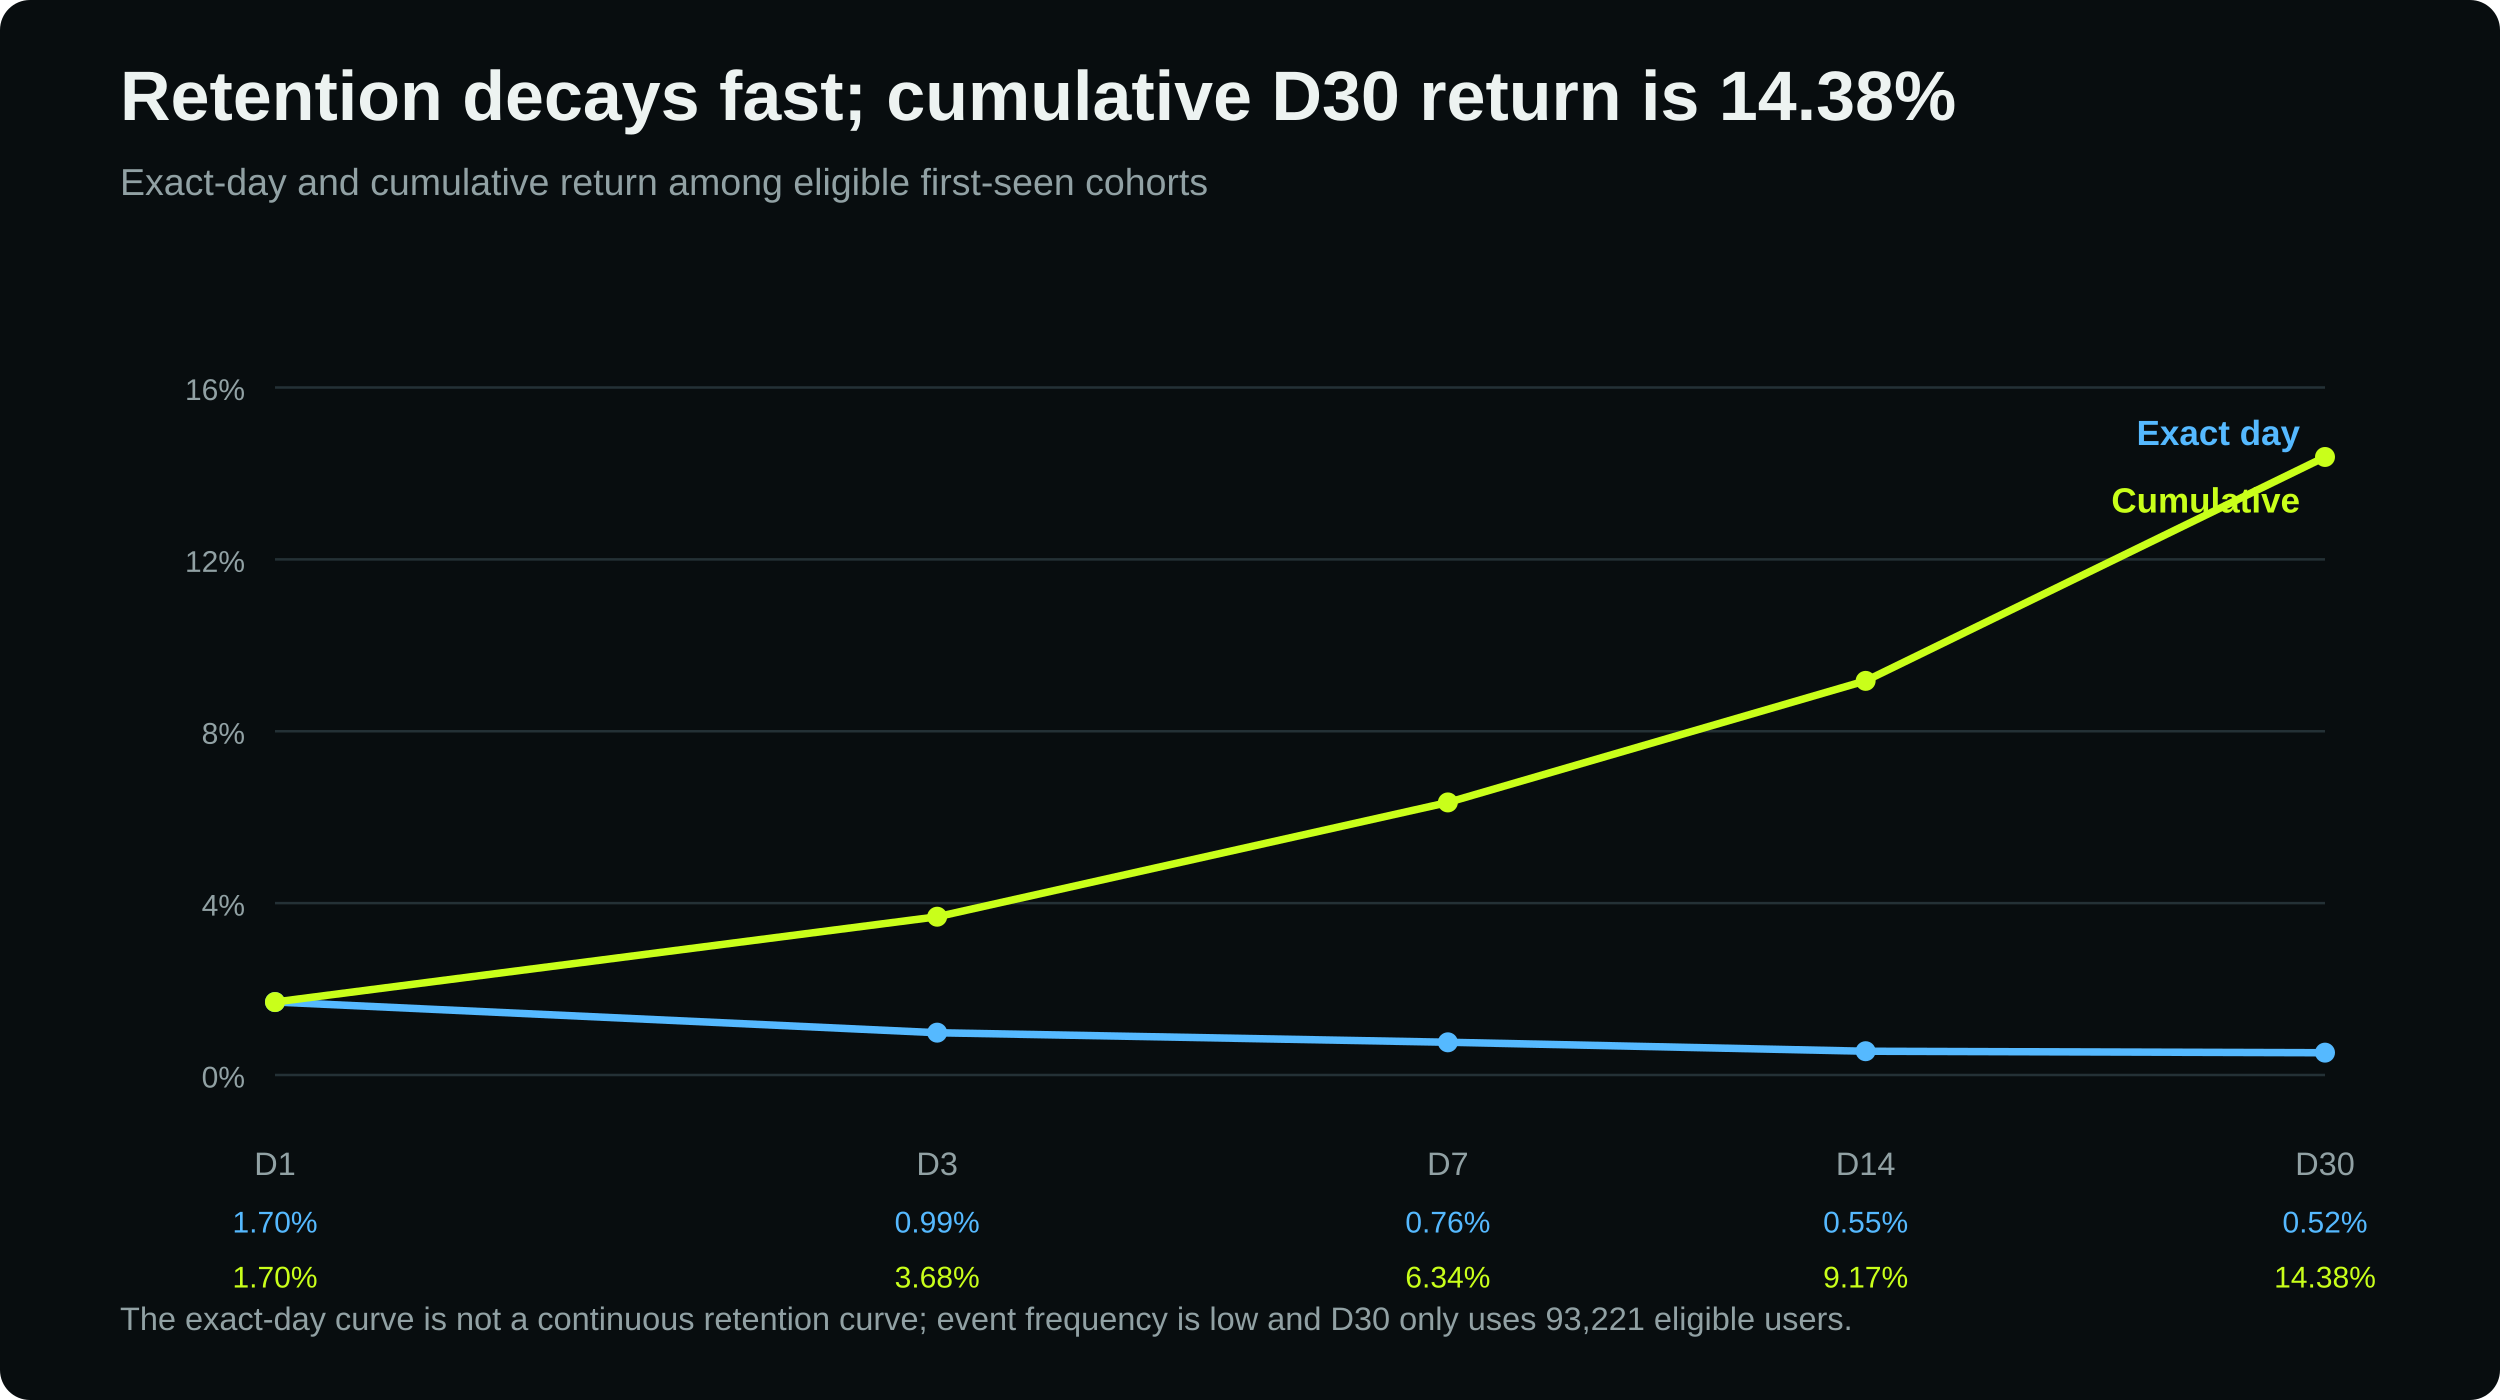
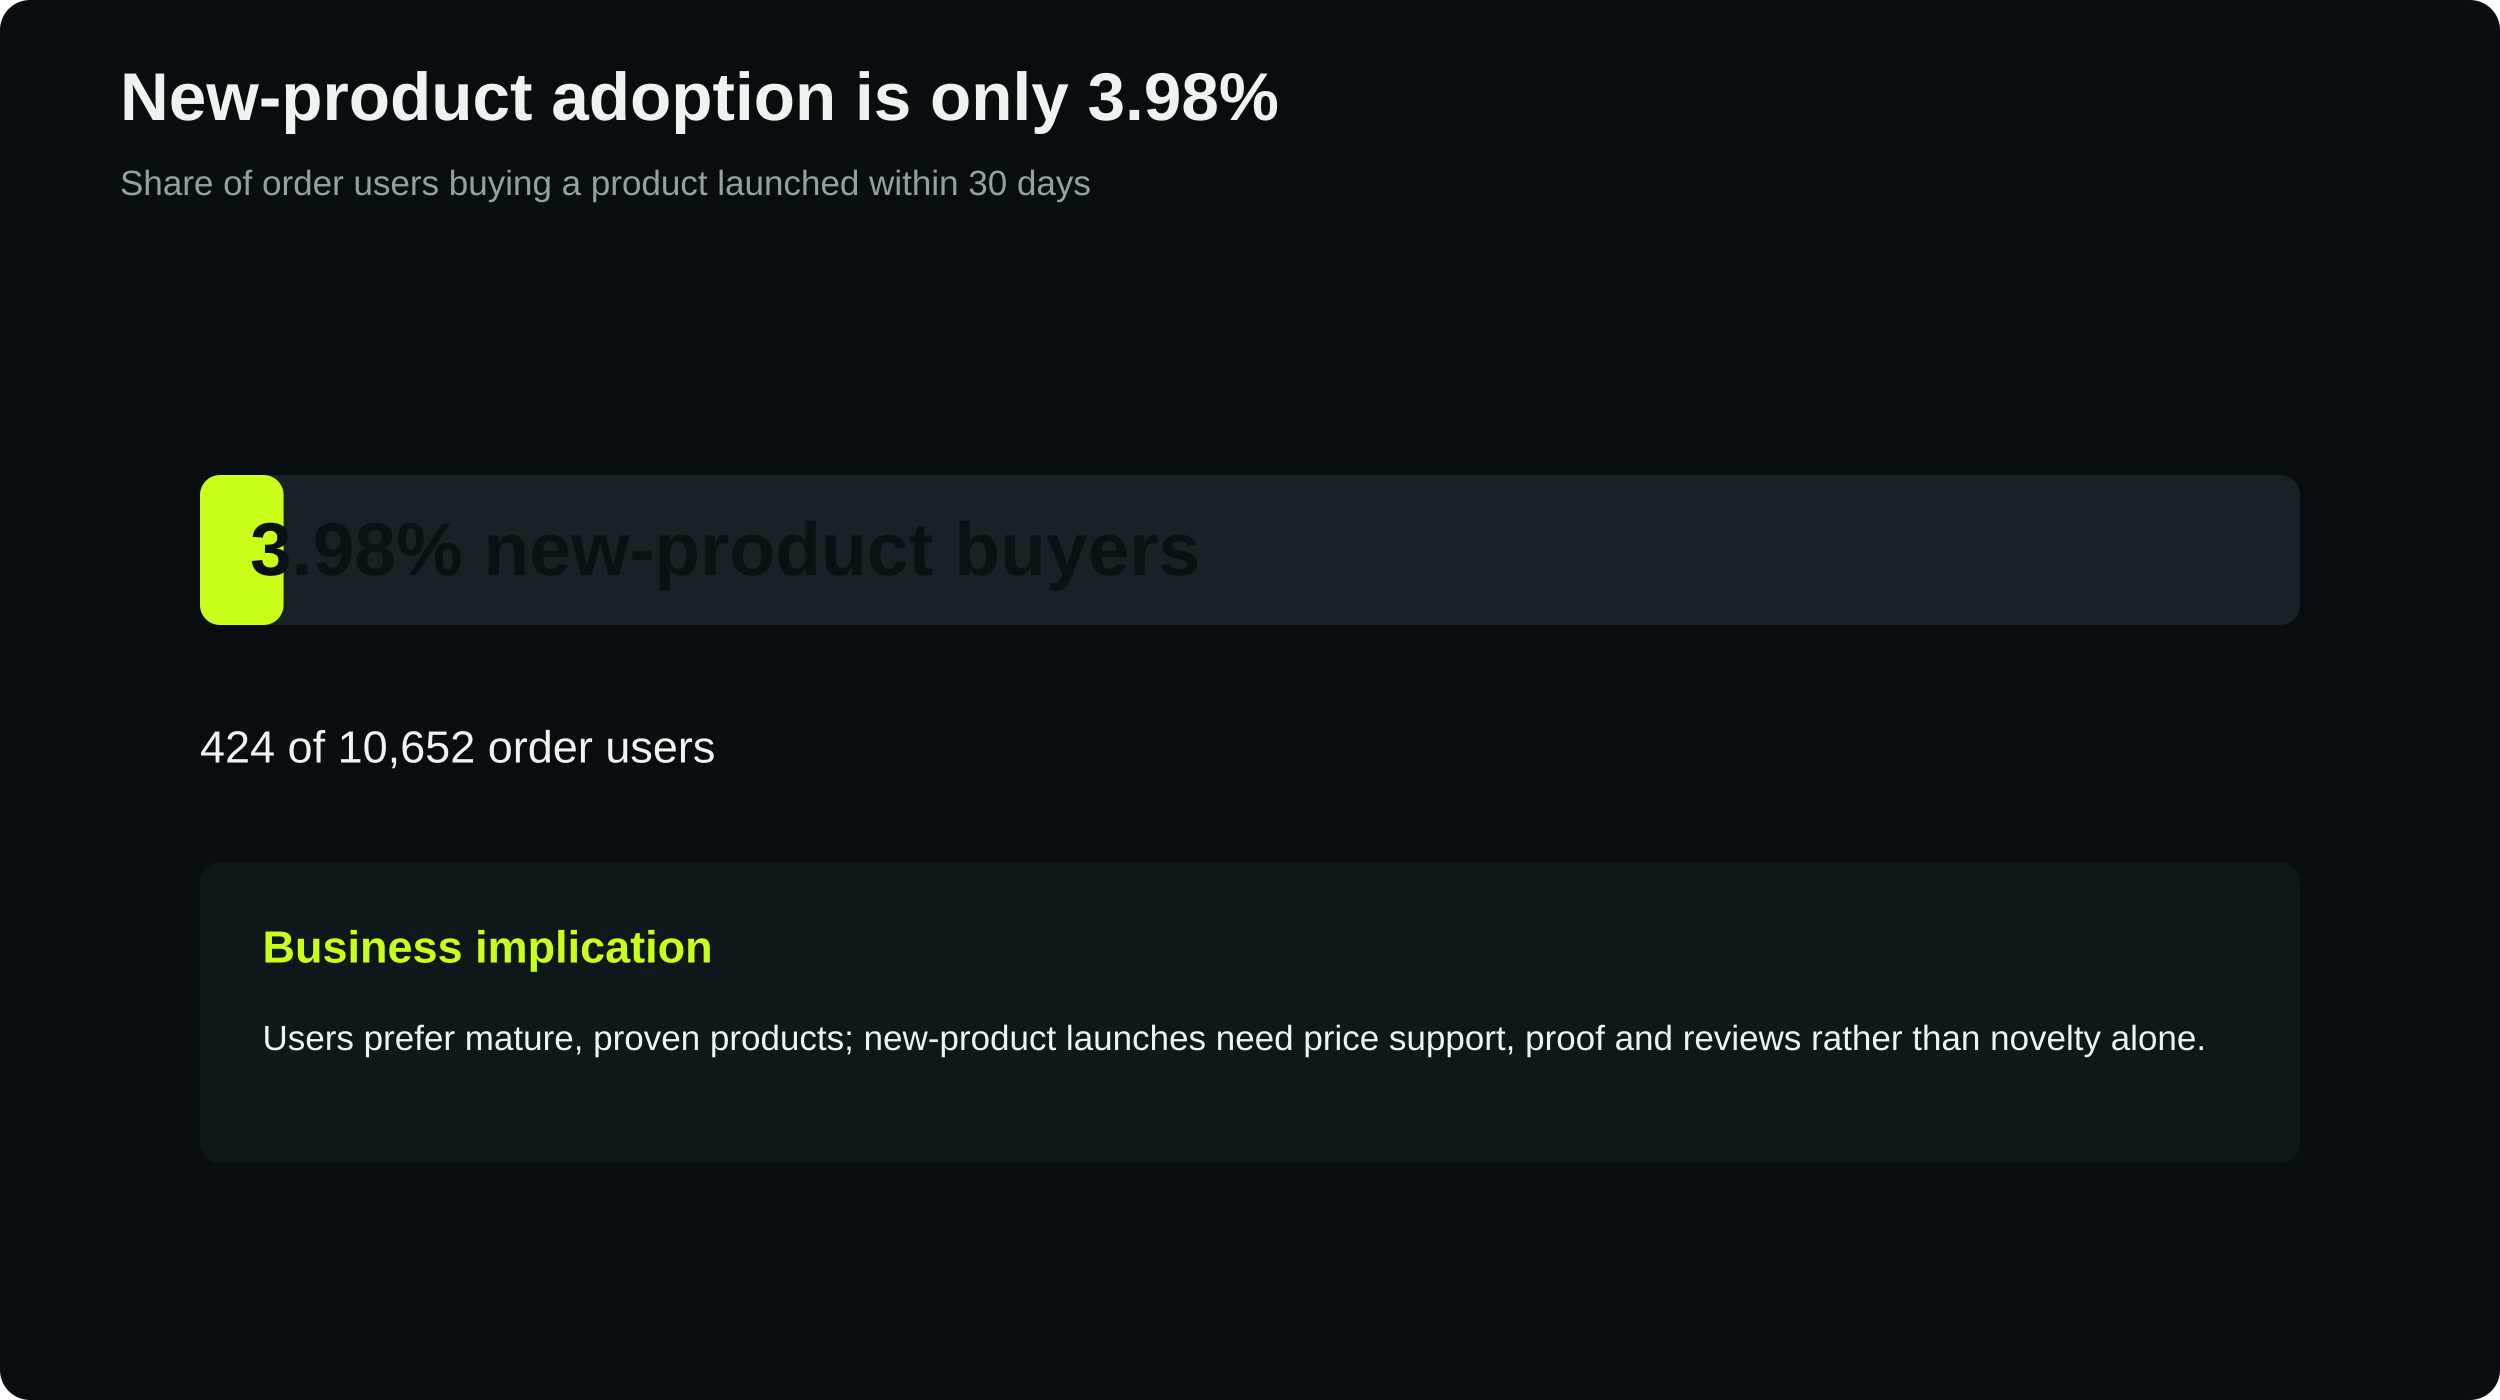
- <svg xmlns="http://www.w3.org/2000/svg" viewBox="0 0 1000 560" role="img" aria-label="Retention curve">
+ <svg xmlns="http://www.w3.org/2000/svg" viewBox="0 0 1000 560" role="img" aria-label="New-product adoption is only 3.98%">
  <rect width="1000" height="560" rx="12" fill="#080d0f" />
-   <text x="48" y="48" font-family="Barlow Condensed, PingFang SC, Microsoft YaHei, Arial, sans-serif" font-size="28" fill="#edf3f1" text-anchor="start" font-weight="600" opacity="1">Retention decays fast; cumulative D30 return is 14.38%</text>
-   <text x="48" y="78" font-family="Barlow Condensed, PingFang SC, Microsoft YaHei, Arial, sans-serif" font-size="15" fill="#91a1a4" text-anchor="start" font-weight="400" opacity="1">Exact-day and cumulative return among eligible first-seen cohorts</text>
-   <line x1="110" y1="430.0" x2="930" y2="430.0" stroke="#243136" stroke-width="1" stroke-dasharray="" />
-   <text x="98" y="435.0" font-family="Barlow Condensed, PingFang SC, Microsoft YaHei, Arial, sans-serif" font-size="12" fill="#91a1a4" text-anchor="end" font-weight="400" opacity="1">0%</text>
-   <line x1="110" y1="361.25" x2="930" y2="361.25" stroke="#243136" stroke-width="1" stroke-dasharray="" />
-   <text x="98" y="366.25" font-family="Barlow Condensed, PingFang SC, Microsoft YaHei, Arial, sans-serif" font-size="12" fill="#91a1a4" text-anchor="end" font-weight="400" opacity="1">4%</text>
-   <line x1="110" y1="292.5" x2="930" y2="292.5" stroke="#243136" stroke-width="1" stroke-dasharray="" />
-   <text x="98" y="297.5" font-family="Barlow Condensed, PingFang SC, Microsoft YaHei, Arial, sans-serif" font-size="12" fill="#91a1a4" text-anchor="end" font-weight="400" opacity="1">8%</text>
-   <line x1="110" y1="223.75" x2="930" y2="223.75" stroke="#243136" stroke-width="1" stroke-dasharray="" />
-   <text x="98" y="228.75" font-family="Barlow Condensed, PingFang SC, Microsoft YaHei, Arial, sans-serif" font-size="12" fill="#91a1a4" text-anchor="end" font-weight="400" opacity="1">12%</text>
-   <line x1="110" y1="155.0" x2="930" y2="155.0" stroke="#243136" stroke-width="1" stroke-dasharray="" />
-   <text x="98" y="160.0" font-family="Barlow Condensed, PingFang SC, Microsoft YaHei, Arial, sans-serif" font-size="12" fill="#91a1a4" text-anchor="end" font-weight="400" opacity="1">16%</text>
-   <polyline points="110.0,400.8 374.9,413.1 579.1,416.9 746.3,420.5 930.0,421.1" fill="none" stroke="#55b9ff" stroke-width="3" />
-   <circle cx="110.0" cy="400.823" r="4" fill="#55b9ff" opacity="1" stroke="none" stroke-width="0" />
-   <circle cx="374.866" cy="413.061" r="4" fill="#55b9ff" opacity="1" stroke="none" stroke-width="0" />
-   <circle cx="579.143" cy="416.928" r="4" fill="#55b9ff" opacity="1" stroke="none" stroke-width="0" />
-   <circle cx="746.254" cy="420.485" r="4" fill="#55b9ff" opacity="1" stroke="none" stroke-width="0" />
-   <circle cx="930.0" cy="421.058" r="4" fill="#55b9ff" opacity="1" stroke="none" stroke-width="0" />
-   <text x="920" y="178" font-family="Barlow Condensed, PingFang SC, Microsoft YaHei, Arial, sans-serif" font-size="14" fill="#55b9ff" text-anchor="end" font-weight="600" opacity="1">Exact day</text>
-   <polyline points="110.0,400.8 374.9,366.7 579.1,321.0 746.3,272.3 930.0,182.8" fill="none" stroke="#c9ff1a" stroke-width="3" />
-   <circle cx="110.0" cy="400.823" r="4" fill="#c9ff1a" opacity="1" stroke="none" stroke-width="0" />
-   <circle cx="374.866" cy="366.686" r="4" fill="#c9ff1a" opacity="1" stroke="none" stroke-width="0" />
-   <circle cx="579.143" cy="320.972" r="4" fill="#c9ff1a" opacity="1" stroke="none" stroke-width="0" />
-   <circle cx="746.254" cy="272.349" r="4" fill="#c9ff1a" opacity="1" stroke="none" stroke-width="0" />
-   <circle cx="930.0" cy="182.792" r="4" fill="#c9ff1a" opacity="1" stroke="none" stroke-width="0" />
-   <text x="920" y="205" font-family="Barlow Condensed, PingFang SC, Microsoft YaHei, Arial, sans-serif" font-size="14" fill="#c9ff1a" text-anchor="end" font-weight="600" opacity="1">Cumulative</text>
-   <text x="110.0" y="470" font-family="Barlow Condensed, PingFang SC, Microsoft YaHei, Arial, sans-serif" font-size="13" fill="#91a1a4" text-anchor="middle" font-weight="400" opacity="1">D1</text>
-   <text x="110.0" y="493" font-family="Barlow Condensed, PingFang SC, Microsoft YaHei, Arial, sans-serif" font-size="12" fill="#55b9ff" text-anchor="middle" font-weight="400" opacity="1">1.70%</text>
-   <text x="110.0" y="515" font-family="Barlow Condensed, PingFang SC, Microsoft YaHei, Arial, sans-serif" font-size="12" fill="#c9ff1a" text-anchor="middle" font-weight="400" opacity="1">1.70%</text>
-   <text x="374.866" y="470" font-family="Barlow Condensed, PingFang SC, Microsoft YaHei, Arial, sans-serif" font-size="13" fill="#91a1a4" text-anchor="middle" font-weight="400" opacity="1">D3</text>
-   <text x="374.866" y="493" font-family="Barlow Condensed, PingFang SC, Microsoft YaHei, Arial, sans-serif" font-size="12" fill="#55b9ff" text-anchor="middle" font-weight="400" opacity="1">0.99%</text>
-   <text x="374.866" y="515" font-family="Barlow Condensed, PingFang SC, Microsoft YaHei, Arial, sans-serif" font-size="12" fill="#c9ff1a" text-anchor="middle" font-weight="400" opacity="1">3.68%</text>
-   <text x="579.143" y="470" font-family="Barlow Condensed, PingFang SC, Microsoft YaHei, Arial, sans-serif" font-size="13" fill="#91a1a4" text-anchor="middle" font-weight="400" opacity="1">D7</text>
-   <text x="579.143" y="493" font-family="Barlow Condensed, PingFang SC, Microsoft YaHei, Arial, sans-serif" font-size="12" fill="#55b9ff" text-anchor="middle" font-weight="400" opacity="1">0.76%</text>
-   <text x="579.143" y="515" font-family="Barlow Condensed, PingFang SC, Microsoft YaHei, Arial, sans-serif" font-size="12" fill="#c9ff1a" text-anchor="middle" font-weight="400" opacity="1">6.34%</text>
-   <text x="746.254" y="470" font-family="Barlow Condensed, PingFang SC, Microsoft YaHei, Arial, sans-serif" font-size="13" fill="#91a1a4" text-anchor="middle" font-weight="400" opacity="1">D14</text>
-   <text x="746.254" y="493" font-family="Barlow Condensed, PingFang SC, Microsoft YaHei, Arial, sans-serif" font-size="12" fill="#55b9ff" text-anchor="middle" font-weight="400" opacity="1">0.55%</text>
-   <text x="746.254" y="515" font-family="Barlow Condensed, PingFang SC, Microsoft YaHei, Arial, sans-serif" font-size="12" fill="#c9ff1a" text-anchor="middle" font-weight="400" opacity="1">9.17%</text>
-   <text x="930.0" y="470" font-family="Barlow Condensed, PingFang SC, Microsoft YaHei, Arial, sans-serif" font-size="13" fill="#91a1a4" text-anchor="middle" font-weight="400" opacity="1">D30</text>
-   <text x="930.0" y="493" font-family="Barlow Condensed, PingFang SC, Microsoft YaHei, Arial, sans-serif" font-size="12" fill="#55b9ff" text-anchor="middle" font-weight="400" opacity="1">0.52%</text>
-   <text x="930.0" y="515" font-family="Barlow Condensed, PingFang SC, Microsoft YaHei, Arial, sans-serif" font-size="12" fill="#c9ff1a" text-anchor="middle" font-weight="400" opacity="1">14.38%</text>
-   <text x="48" y="532" font-family="Barlow Condensed, PingFang SC, Microsoft YaHei, Arial, sans-serif" font-size="13" fill="#91a1a4" text-anchor="start" font-weight="400" opacity="1">The exact-day curve is not a continuous retention curve; event frequency is low and D30 only uses 93,221 eligible users.</text>
+   <text x="48" y="48" font-family="Barlow Condensed, PingFang SC, Microsoft YaHei, Arial, sans-serif" font-size="27" fill="#edf3f1" text-anchor="start" font-weight="600" opacity="1">New-product adoption is only 3.98%</text>
+   <text x="48" y="78" font-family="Barlow Condensed, PingFang SC, Microsoft YaHei, Arial, sans-serif" font-size="14" fill="#91a1a4" text-anchor="start" font-weight="400" opacity="1">Share of order users buying a product launched within 30 days</text>
+   <rect x="80" y="190" width="840" height="60" rx="8" fill="#172126" opacity="1" stroke="none" stroke-width="0" />
+   <rect x="80" y="190" width="33.436" height="60" rx="8" fill="#c9ff1a" opacity="1" stroke="none" stroke-width="0" />
+   <text x="100" y="230" font-family="Barlow Condensed, PingFang SC, Microsoft YaHei, Arial, sans-serif" font-size="30" fill="#0b1113" text-anchor="start" font-weight="600" opacity="1">3.98%  new-product buyers</text>
+   <text x="80" y="305" font-family="Barlow Condensed, PingFang SC, Microsoft YaHei, Arial, sans-serif" font-size="18" fill="#edf3f1" text-anchor="start" font-weight="400" opacity="1">424 of 10,652 order users</text>
+   <rect x="80" y="345" width="840" height="120" rx="8" fill="#0e171a" opacity="1" stroke="none" stroke-width="0" />
+   <text x="105" y="385" font-family="Barlow Condensed, PingFang SC, Microsoft YaHei, Arial, sans-serif" font-size="18" fill="#c9ff1a" text-anchor="start" font-weight="600" opacity="1">Business implication</text>
+   <text x="105" y="420" font-family="Barlow Condensed, PingFang SC, Microsoft YaHei, Arial, sans-serif" font-size="14" fill="#edf3f1" text-anchor="start" font-weight="400" opacity="1">Users prefer mature, proven products; new-product launches need price support, proof and reviews rather than novelty alone.</text>
</svg>
